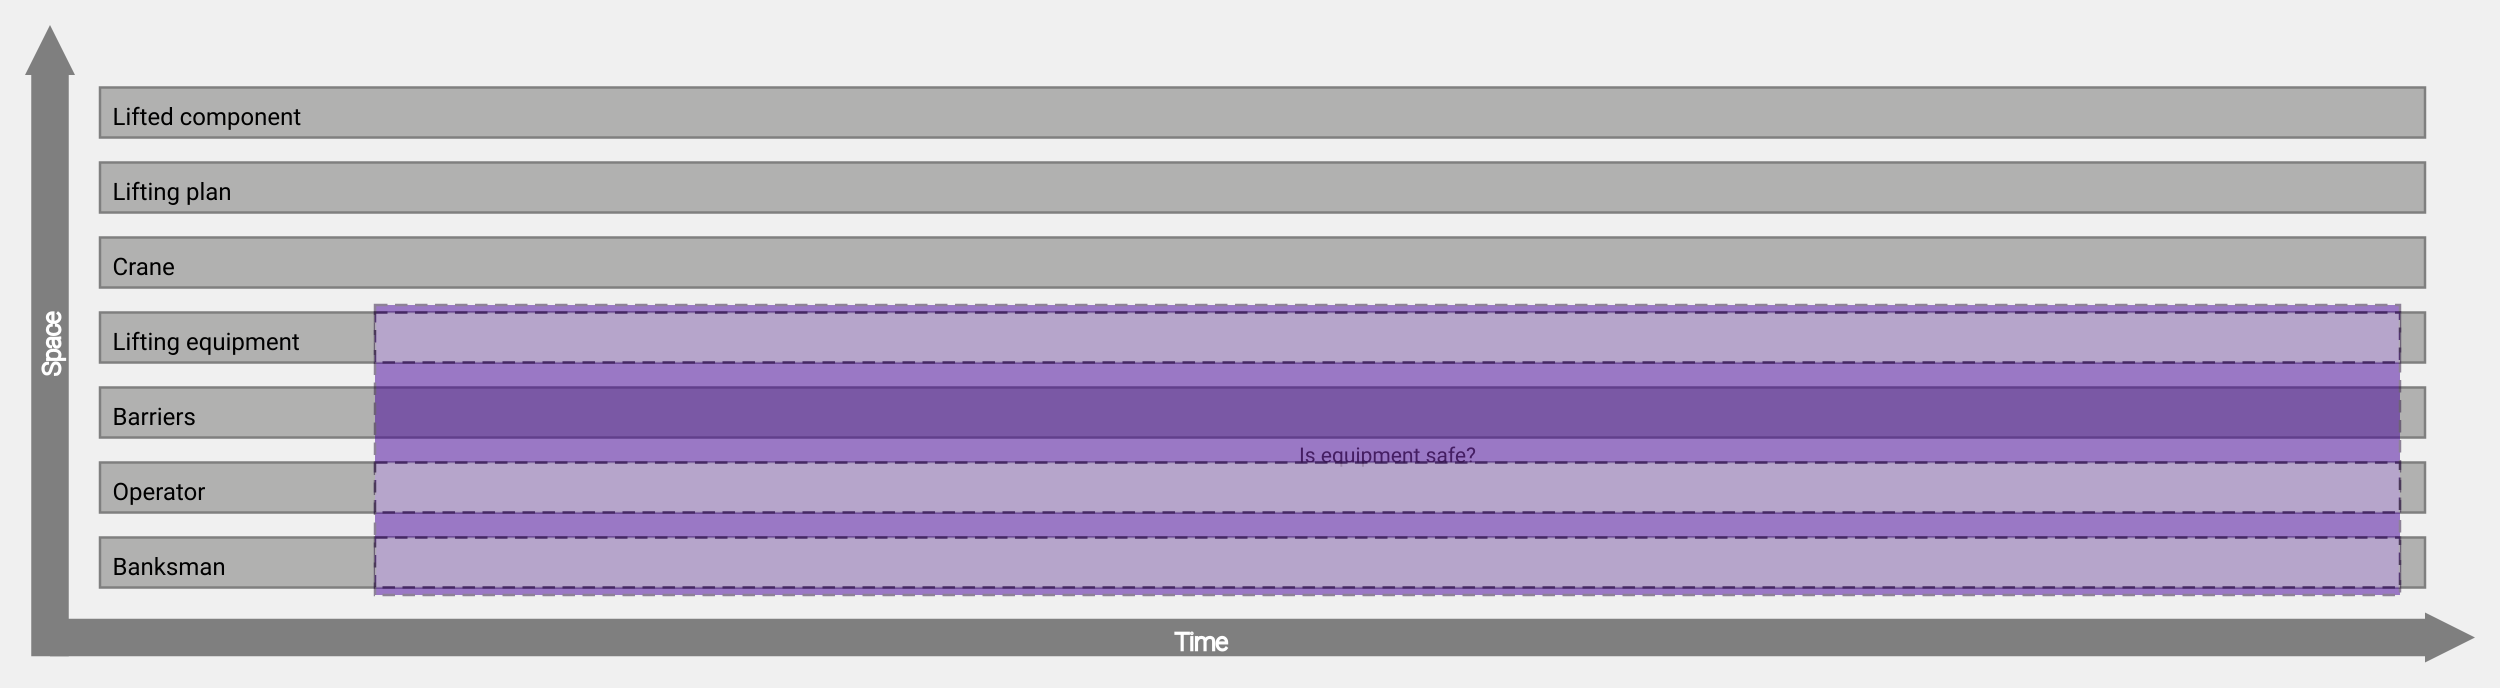
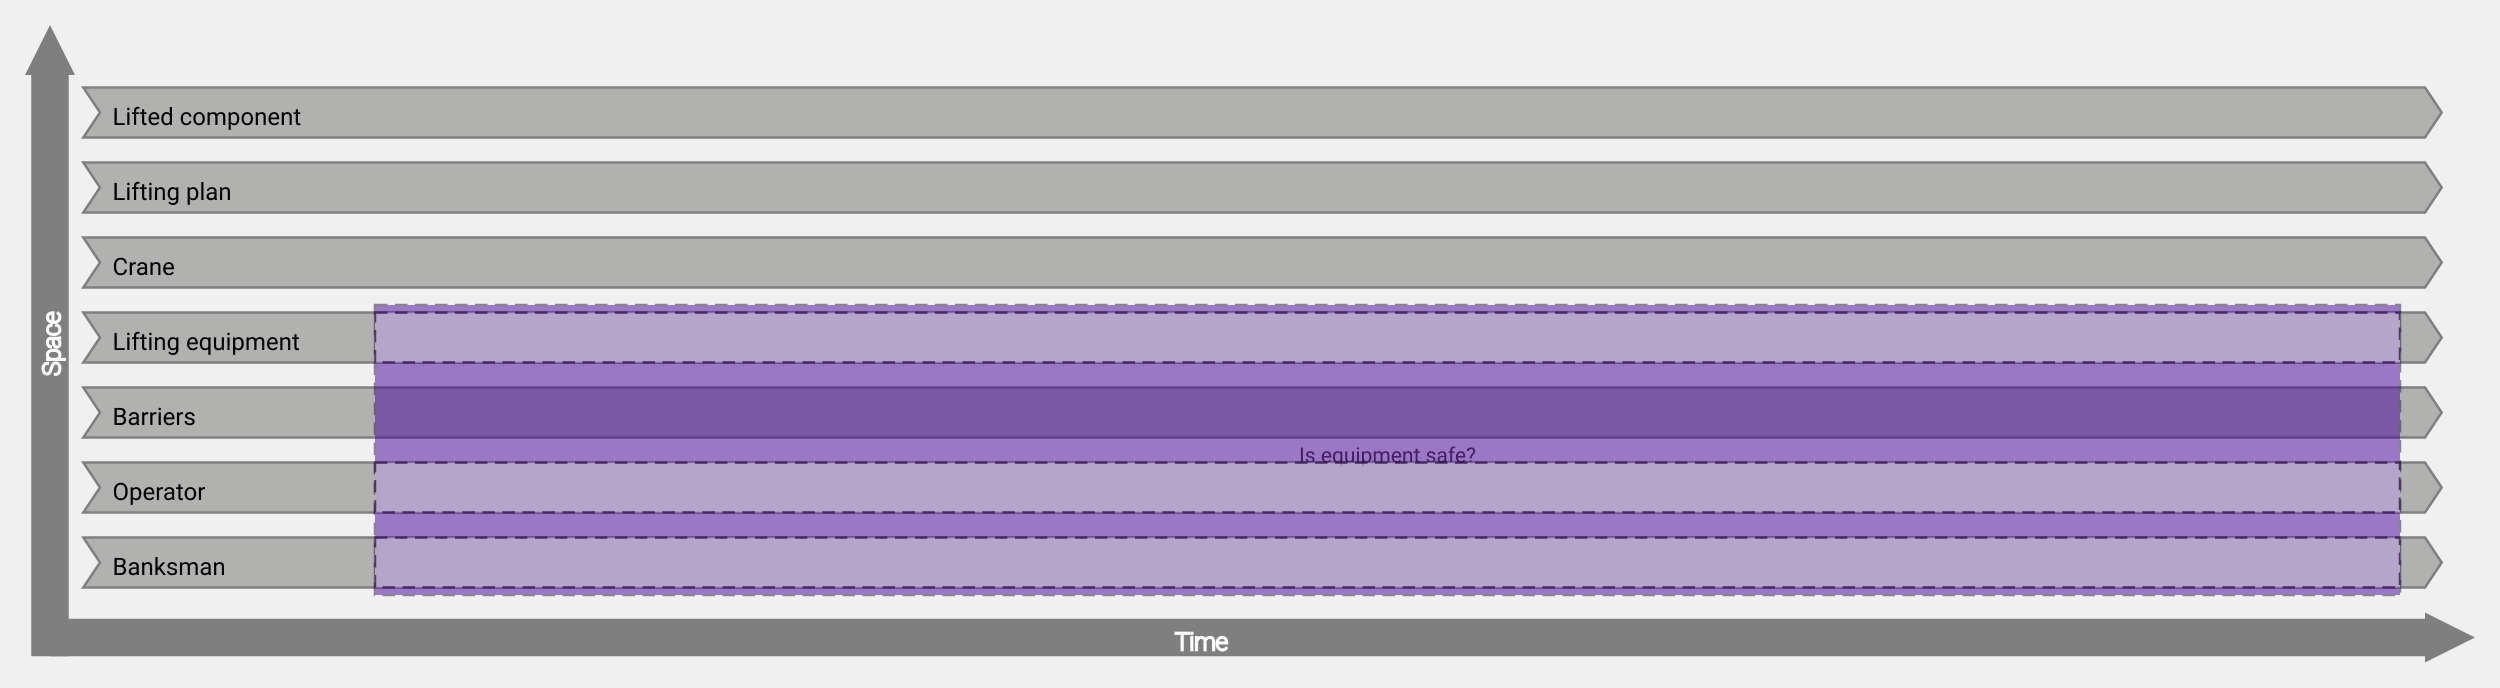
- <svg xmlns="http://www.w3.org/2000/svg" viewBox="0 0 1000 275" style="min-width:100%">
+ <svg xmlns="http://www.w3.org/2000/svg" viewBox="0 0 1000 275" style="min-width: 100%;">
  <g id="activity-diagram-group">
-     <rect class="individual" id="ibaff9fc1-38bc-4693-98bc-77714e62554b" x="40" y="35" width="930" height="20" stroke="#7F7F7F" stroke-width="1px" fill="#B1B1B0" />
-     <rect class="individual" id="ia66096a5-0283-41ef-9dce-6381f0b07407" x="40" y="65" width="930" height="20" stroke="#7F7F7F" stroke-width="1px" fill="#B1B1B0" />
-     <rect class="individual" id="id8460f7f-4fd6-4607-a957-02146e0744f0" x="40" y="95" width="930" height="20" stroke="#7F7F7F" stroke-width="1px" fill="#B1B1B0" />
-     <rect class="individual" id="i124eea26-66aa-418a-a6ea-efb71c2205bc" x="40" y="125" width="930" height="20" stroke="#7F7F7F" stroke-width="1px" fill="#B1B1B0" />
-     <rect class="individual" id="i4328ff13-63be-413f-ad8a-29ebc8e4ea49" x="40" y="155" width="930" height="20" stroke="#7F7F7F" stroke-width="1px" fill="#B1B1B0" />
-     <rect class="individual" id="i5dc97aca-5fdd-4f1e-8b45-51705304b2ec" x="40" y="185" width="930" height="20" stroke="#7F7F7F" stroke-width="1px" fill="#B1B1B0" />
-     <rect class="individual" id="iae0dda8f-7d23-4a2e-a9b4-607ab8166304" x="40" y="215" width="930" height="20" stroke="#7F7F7F" stroke-width="1px" fill="#B1B1B0" />
-     <text class="individualLabel" x="45" y="50" text-anchor="start" font-family="Roboto, Arial, sans-serif" font-size="0.8em">Lifted component</text>
-     <text class="individualLabel" x="45" y="80" text-anchor="start" font-family="Roboto, Arial, sans-serif" font-size="0.8em">Lifting plan</text>
-     <text class="individualLabel" x="45" y="110" text-anchor="start" font-family="Roboto, Arial, sans-serif" font-size="0.8em">Crane</text>
-     <text class="individualLabel" x="45" y="140" text-anchor="start" font-family="Roboto, Arial, sans-serif" font-size="0.8em">Lifting equipment</text>
-     <text class="individualLabel" x="45" y="170" text-anchor="start" font-family="Roboto, Arial, sans-serif" font-size="0.8em">Barriers</text>
-     <text class="individualLabel" x="45" y="200" text-anchor="start" font-family="Roboto, Arial, sans-serif" font-size="0.8em">Operator</text>
-     <text class="individualLabel" x="45" y="230" text-anchor="start" font-family="Roboto, Arial, sans-serif" font-size="0.8em">Banksman</text>
-     <rect class="activity" id="accdddcf9-be0c-47ca-8a29-10252856ac5a" x="150" y="122" width="810" height="116" stroke="#29123b" stroke-dasharray="5,3" stroke-width="1px" fill="#440099" opacity="0.5" />
-     <text class="activityLabel" x="555" y="185" text-anchor="middle" font-family="Roboto, Arial, sans-serif" font-size="0.7em" fill="#441d62">Is equipment safe?</text>
-     <rect class="participation" id="pccdddcf9-be0c-47ca-8a29-10252856ac5a124eea26-66aa-418a-a6ea-efb71c2205bc" x="150" y="125" width="810" height="20" stroke="#29123b" stroke-dasharray="5,3" stroke-width="1px" fill="#F2F2F2" opacity="0.5" />
-     <rect class="participation" id="pccdddcf9-be0c-47ca-8a29-10252856ac5a5dc97aca-5fdd-4f1e-8b45-51705304b2ec" x="150" y="185" width="810" height="20" stroke="#29123b" stroke-dasharray="5,3" stroke-width="1px" fill="#F2F2F2" opacity="0.5" />
-     <rect class="participation" id="pccdddcf9-be0c-47ca-8a29-10252856ac5aae0dda8f-7d23-4a2e-a9b4-607ab8166304" x="150" y="215" width="810" height="20" stroke="#29123b" stroke-dasharray="5,3" stroke-width="1px" fill="#F2F2F2" opacity="0.5" />
+     <path class="individual" id="ibaff9fc1-38bc-4693-98bc-77714e62554b" d="M 33.333 35 l 936.667 0l 6.667 10 -6.667 10l -936.667 0l 6.667 -10 -6.667 -10Z" stroke="#7F7F7F" stroke-width="1px" fill="#B1B1B0" />
+     <path class="individual" id="ia66096a5-0283-41ef-9dce-6381f0b07407" d="M 33.333 65 l 936.667 0l 6.667 10 -6.667 10l -936.667 0l 6.667 -10 -6.667 -10Z" stroke="#7F7F7F" stroke-width="1px" fill="#B1B1B0" style="fill: rgb(177, 177, 176);" />
+     <path class="individual" id="id8460f7f-4fd6-4607-a957-02146e0744f0" d="M 33.333 95 l 936.667 0l 6.667 10 -6.667 10l -936.667 0l 6.667 -10 -6.667 -10Z" stroke="#7F7F7F" stroke-width="1px" fill="#B1B1B0" style="fill: rgb(177, 177, 176);" />
+     <path class="individual" id="i124eea26-66aa-418a-a6ea-efb71c2205bc" d="M 33.333 125 l 936.667 0l 6.667 10 -6.667 10l -936.667 0l 6.667 -10 -6.667 -10Z" stroke="#7F7F7F" stroke-width="1px" fill="#B1B1B0" />
+     <path class="individual" id="i4328ff13-63be-413f-ad8a-29ebc8e4ea49" d="M 33.333 155 l 936.667 0l 6.667 10 -6.667 10l -936.667 0l 6.667 -10 -6.667 -10Z" stroke="#7F7F7F" stroke-width="1px" fill="#B1B1B0" />
+     <path class="individual" id="i5dc97aca-5fdd-4f1e-8b45-51705304b2ec" d="M 33.333 185 l 936.667 0l 6.667 10 -6.667 10l -936.667 0l 6.667 -10 -6.667 -10Z" stroke="#7F7F7F" stroke-width="1px" fill="#B1B1B0" />
+     <path class="individual" id="iae0dda8f-7d23-4a2e-a9b4-607ab8166304" d="M 33.333 215 l 936.667 0l 6.667 10 -6.667 10l -936.667 0l 6.667 -10 -6.667 -10Z" stroke="#7F7F7F" stroke-width="1px" fill="#B1B1B0" />
+     <text class="individualLabel" id="ilbaff9fc1-38bc-4693-98bc-77714e62554b" x="45" y="50" text-anchor="start" font-family="Roboto, Arial, sans-serif" font-size="0.8em">Lifted component</text>
+     <text class="individualLabel" id="ila66096a5-0283-41ef-9dce-6381f0b07407" x="45" y="80" text-anchor="start" font-family="Roboto, Arial, sans-serif" font-size="0.8em">Lifting plan</text>
+     <text class="individualLabel" id="ild8460f7f-4fd6-4607-a957-02146e0744f0" x="45" y="110" text-anchor="start" font-family="Roboto, Arial, sans-serif" font-size="0.8em">Crane</text>
+     <text class="individualLabel" id="il124eea26-66aa-418a-a6ea-efb71c2205bc" x="45" y="140" text-anchor="start" font-family="Roboto, Arial, sans-serif" font-size="0.8em">Lifting equipment</text>
+     <text class="individualLabel" id="il4328ff13-63be-413f-ad8a-29ebc8e4ea49" x="45" y="170" text-anchor="start" font-family="Roboto, Arial, sans-serif" font-size="0.8em">Barriers</text>
+     <text class="individualLabel" id="il5dc97aca-5fdd-4f1e-8b45-51705304b2ec" x="45" y="200" text-anchor="start" font-family="Roboto, Arial, sans-serif" font-size="0.8em">Operator</text>
+     <text class="individualLabel" id="ilae0dda8f-7d23-4a2e-a9b4-607ab8166304" x="45" y="230" text-anchor="start" font-family="Roboto, Arial, sans-serif" font-size="0.8em">Banksman</text>
+     <rect class="activity" id="a1fc175b6-6a7e-4f0e-8883-1c203567f663" x="150" y="122" width="810" height="116" stroke="#29123b" stroke-dasharray="5,3" stroke-width="1px" fill="#440099" opacity="0.5" style="opacity: 0.5;" />
+     <text class="activityLabel" id="al1fc175b6-6a7e-4f0e-8883-1c203567f663" x="555" y="185" text-anchor="middle" font-family="Roboto, Arial, sans-serif" font-size="0.7em" fill="#441d62">Is equipment safe?</text>
+     <rect class="participation" id="p1fc175b6-6a7e-4f0e-8883-1c203567f663124eea26-66aa-418a-a6ea-efb71c2205bc" x="150" y="125" width="810" height="20" stroke="#29123b" stroke-dasharray="5,3" stroke-width="1px" fill="#F2F2F2" opacity="0.5" style="opacity: 0.5;" />
+     <rect class="participation" id="p1fc175b6-6a7e-4f0e-8883-1c203567f6635dc97aca-5fdd-4f1e-8b45-51705304b2ec" x="150" y="185" width="810" height="20" stroke="#29123b" stroke-dasharray="5,3" stroke-width="1px" fill="#F2F2F2" opacity="0.5" style="opacity: 0.5;" />
+     <rect class="participation" id="p1fc175b6-6a7e-4f0e-8883-1c203567f663ae0dda8f-7d23-4a2e-a9b4-607ab8166304" x="150" y="215" width="810" height="20" stroke="#29123b" stroke-dasharray="5,3" stroke-width="1px" fill="#F2F2F2" opacity="0.5" style="opacity: 0.5;" />
    <defs class="axisTriangle">
      <marker id="triangle" refX="0" refY="10" markerWidth="20" markerHeight="20" markerUnits="userSpaceOnUse" orient="auto" viewbox="0 0 20 20">
        <path d="M 0 0 L 20 10 L 0 20 z" style="fill: rgb(127, 127, 127);" />
      </marker>
    </defs>
    <line class="axisLine" x1="20" y1="255" x2="970" y2="255" marker-end="url(#triangle)" stroke="#7F7F7F" stroke-width="15" />
    <text class="axisLable" x="470" y="260" stroke="white" fill="white" font-size="0.8em" font-weight="200" text-anchor="start" font-family="Roboto, Arial, sans-serif">Time</text>
    <line class="axisLine" x1="20" y1="262.5" x2="20" y2="30" marker-end="url(#triangle)" stroke="#7F7F7F" stroke-width="15" />
    <text class="axisLable" x="44" y="157.5" stroke="white" fill="white" font-size="0.8em" font-weight="200" text-anchor="middle" font-family="Roboto, Arial, sans-serif" transform="rotate(270 24 157.5)">Space</text>
  </g>
</svg>
